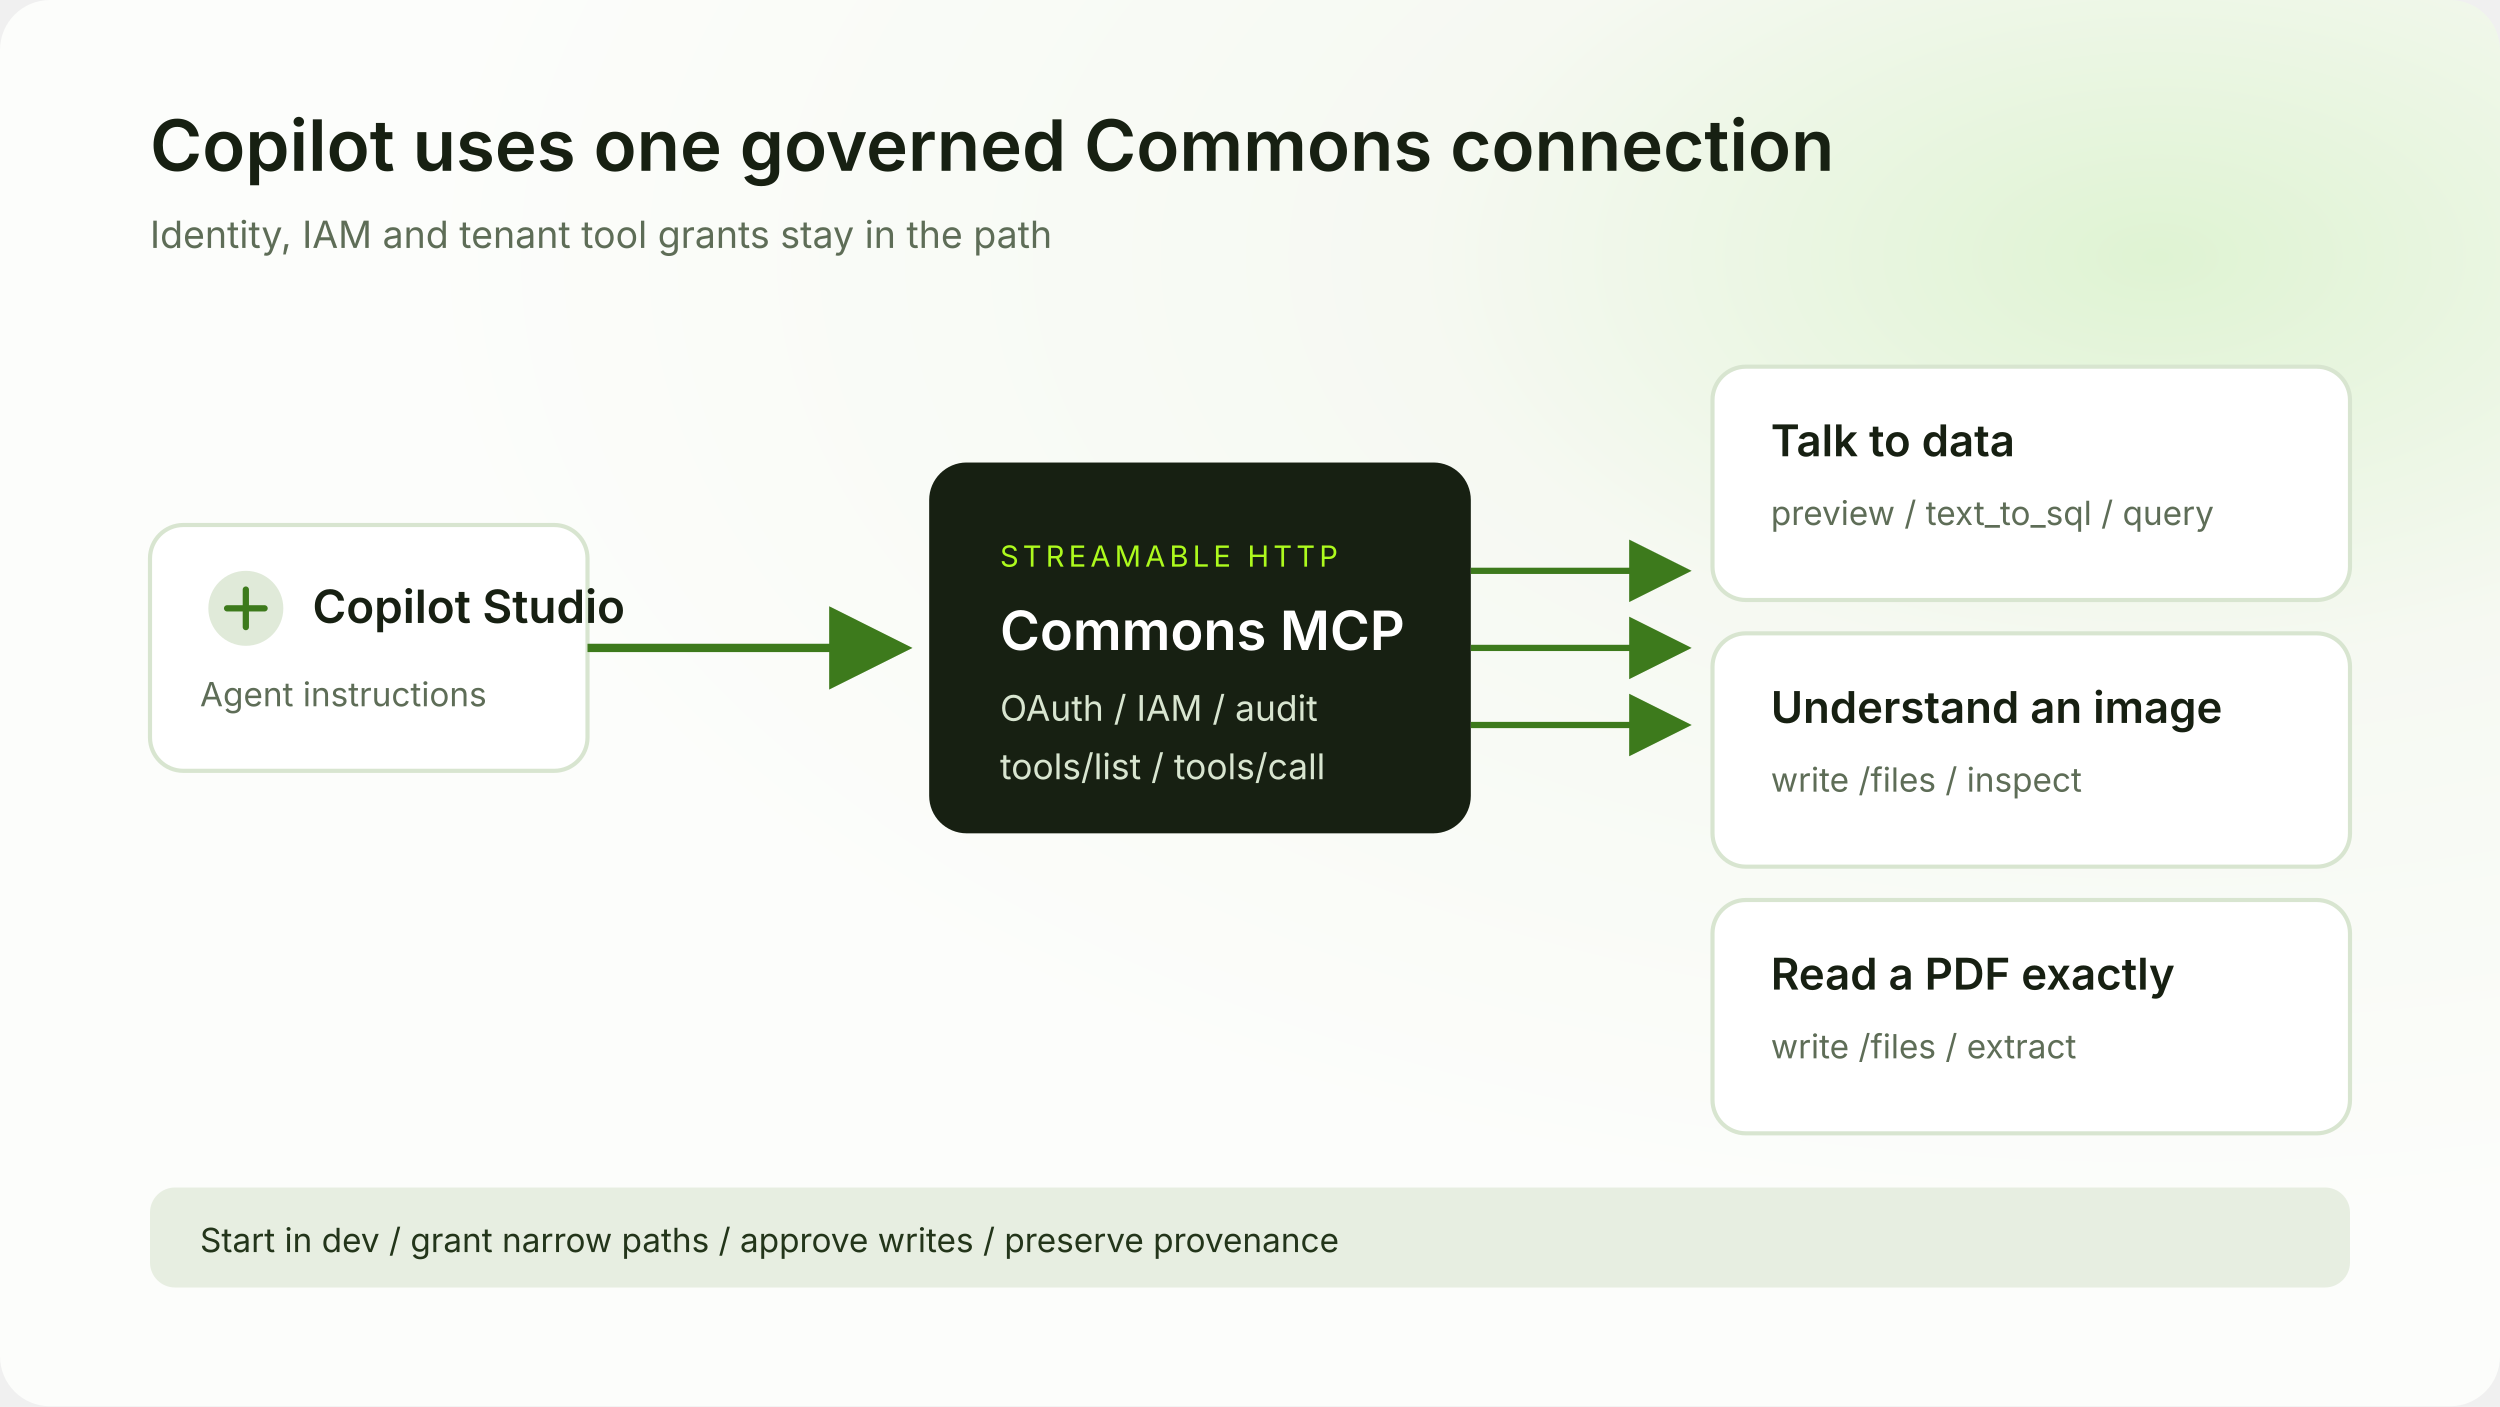
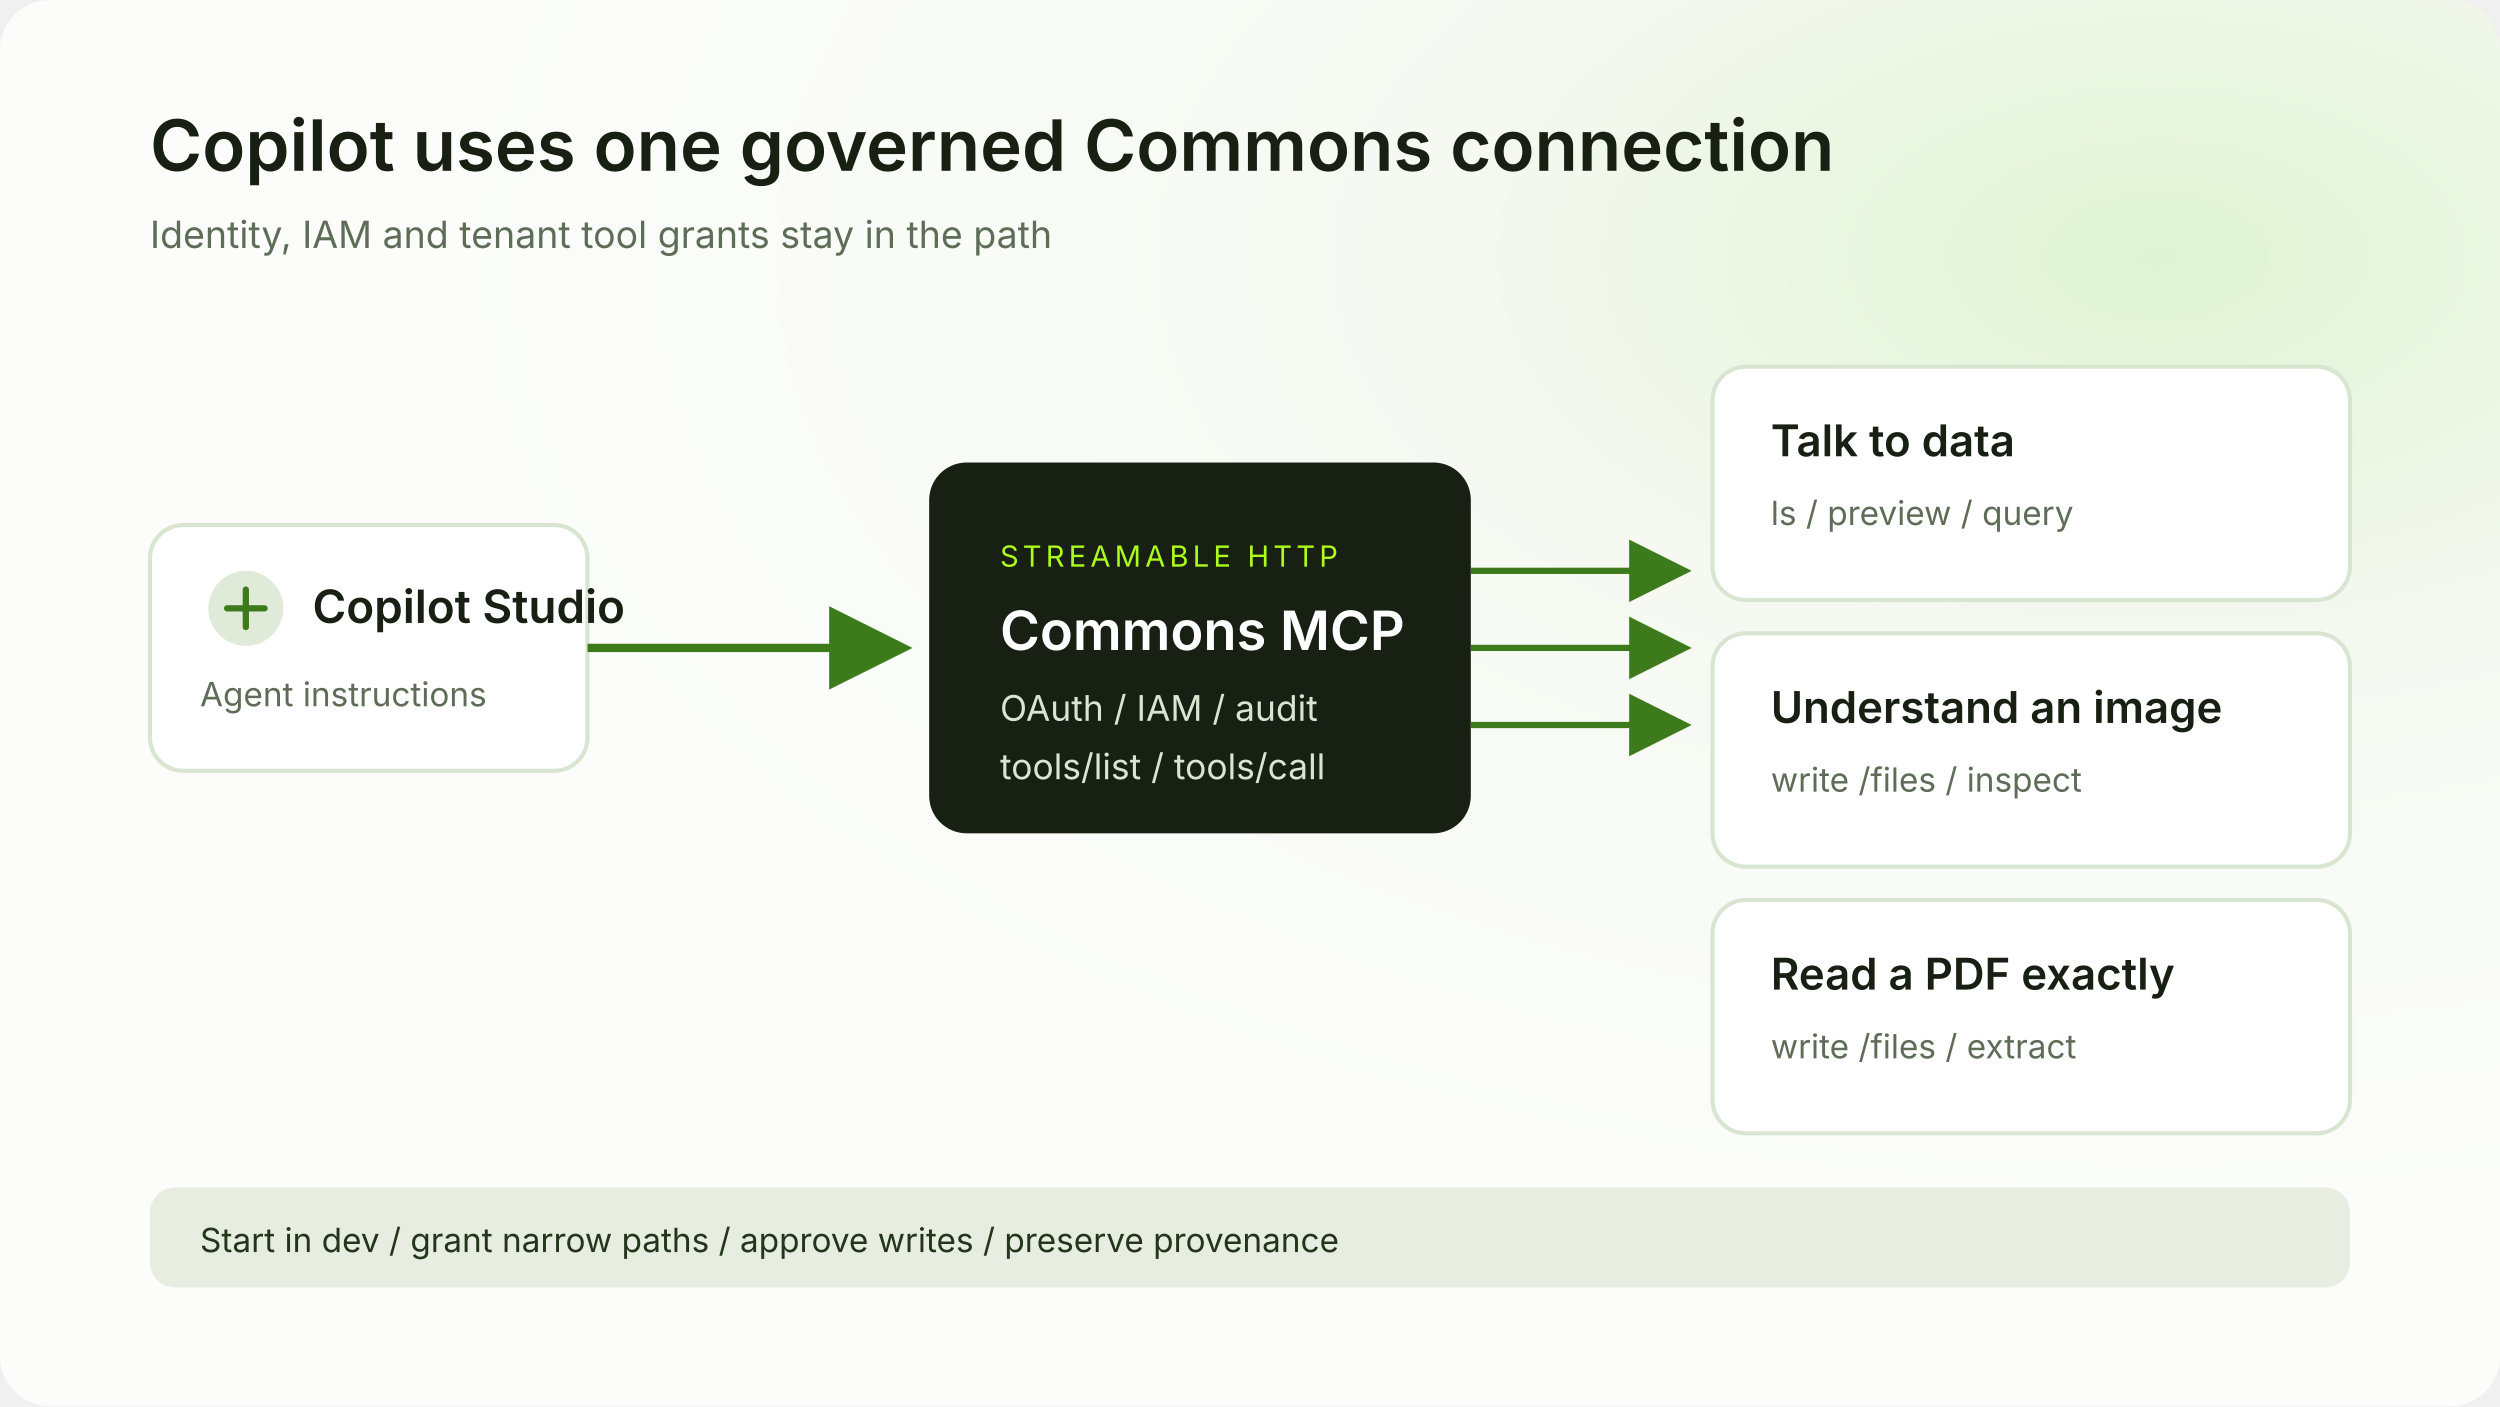
<svg xmlns="http://www.w3.org/2000/svg" width="1200" height="675" viewBox="0 0 1200 675" role="img" aria-labelledby="title desc">
  <defs>
    <radialGradient id="bg" cx="86%" cy="18%" r="70%">
      <stop offset="0" stop-color="#dff3d3" />
      <stop offset=".42" stop-color="#f6f9f2" />
      <stop offset="1" stop-color="#fcfdfb" />
    </radialGradient>
    <marker id="arrow" markerWidth="10" markerHeight="10" refX="8" refY="5" orient="auto">
      <path d="M0 0l10 5-10 5z" fill="#3d7a1c" />
    </marker>
  </defs>
  <rect width="1200" height="675" rx="24" fill="url(#bg)" />
  <g font-family="Geist, Inter, system-ui, sans-serif" fill="#172012">
    <text x="72" y="82" font-size="34" font-weight="600">Copilot uses one governed Commons connection</text>
    <text x="72" y="119" font-size="18" fill="#5e6d57">Identity, IAM and tenant tool grants stay in the path</text>
    <rect x="72" y="252" width="210" height="118" rx="16" fill="#fff" stroke="#d8e5d0" stroke-width="2" />
    <circle cx="118" cy="292" r="18" fill="#e0ead9" />
    <path d="M109 292h18M118 283v18" stroke="#3d7a1c" stroke-width="3" stroke-linecap="round" />
    <text x="150" y="299" font-size="22" font-weight="600">Copilot Studio</text>
    <text x="96" y="339" font-size="16" fill="#5e6d57">Agent instructions</text>
    <path d="M282 311H430" stroke="#3d7a1c" stroke-width="4" marker-end="url(#arrow)" />
    <rect x="446" y="222" width="260" height="178" rx="18" fill="#172012" />
    <text x="480" y="272" font-size="14" fill="#adfa1d" letter-spacing="2">STREAMABLE HTTP</text>
    <text x="480" y="312" font-size="26" font-weight="600" fill="#fff">Commons MCP</text>
    <text x="480" y="346" font-size="17" fill="#d8e5d0">OAuth / IAM / audit</text>
    <text x="480" y="374" font-size="17" fill="#d8e5d0">tools/list / tools/call</text>
    <path d="M706 274H806" stroke="#3d7a1c" stroke-width="3" marker-end="url(#arrow)" />
    <path d="M706 311H806" stroke="#3d7a1c" stroke-width="3" marker-end="url(#arrow)" />
    <path d="M706 348H806" stroke="#3d7a1c" stroke-width="3" marker-end="url(#arrow)" />
    <rect x="822" y="176" width="306" height="112" rx="16" fill="#fff" stroke="#d8e5d0" stroke-width="2" />
    <text x="850" y="219" font-size="21" font-weight="600">Talk to data</text>
-     <text x="850" y="252" font-size="16" fill="#5e6d57">preview / text_to_sql / query</text>
+     <text x="850" y="252" font-size="16" fill="#5e6d57">ls / preview / query</text>
    <rect x="822" y="304" width="306" height="112" rx="16" fill="#fff" stroke="#d8e5d0" stroke-width="2" />
    <text x="850" y="347" font-size="21" font-weight="600">Understand an image</text>
    <text x="850" y="380" font-size="16" fill="#5e6d57">write /files / inspect</text>
    <rect x="822" y="432" width="306" height="112" rx="16" fill="#fff" stroke="#d8e5d0" stroke-width="2" />
    <text x="850" y="475" font-size="21" font-weight="600">Read a PDF exactly</text>
    <text x="850" y="508" font-size="16" fill="#5e6d57">write /files / extract</text>
    <rect x="72" y="570" width="1056" height="48" rx="12" fill="#e7eee1" />
    <text x="96" y="601" font-size="16" fill="#23351a">Start in dev / grant narrow paths / approve writes / preserve provenance</text>
  </g>
</svg>
